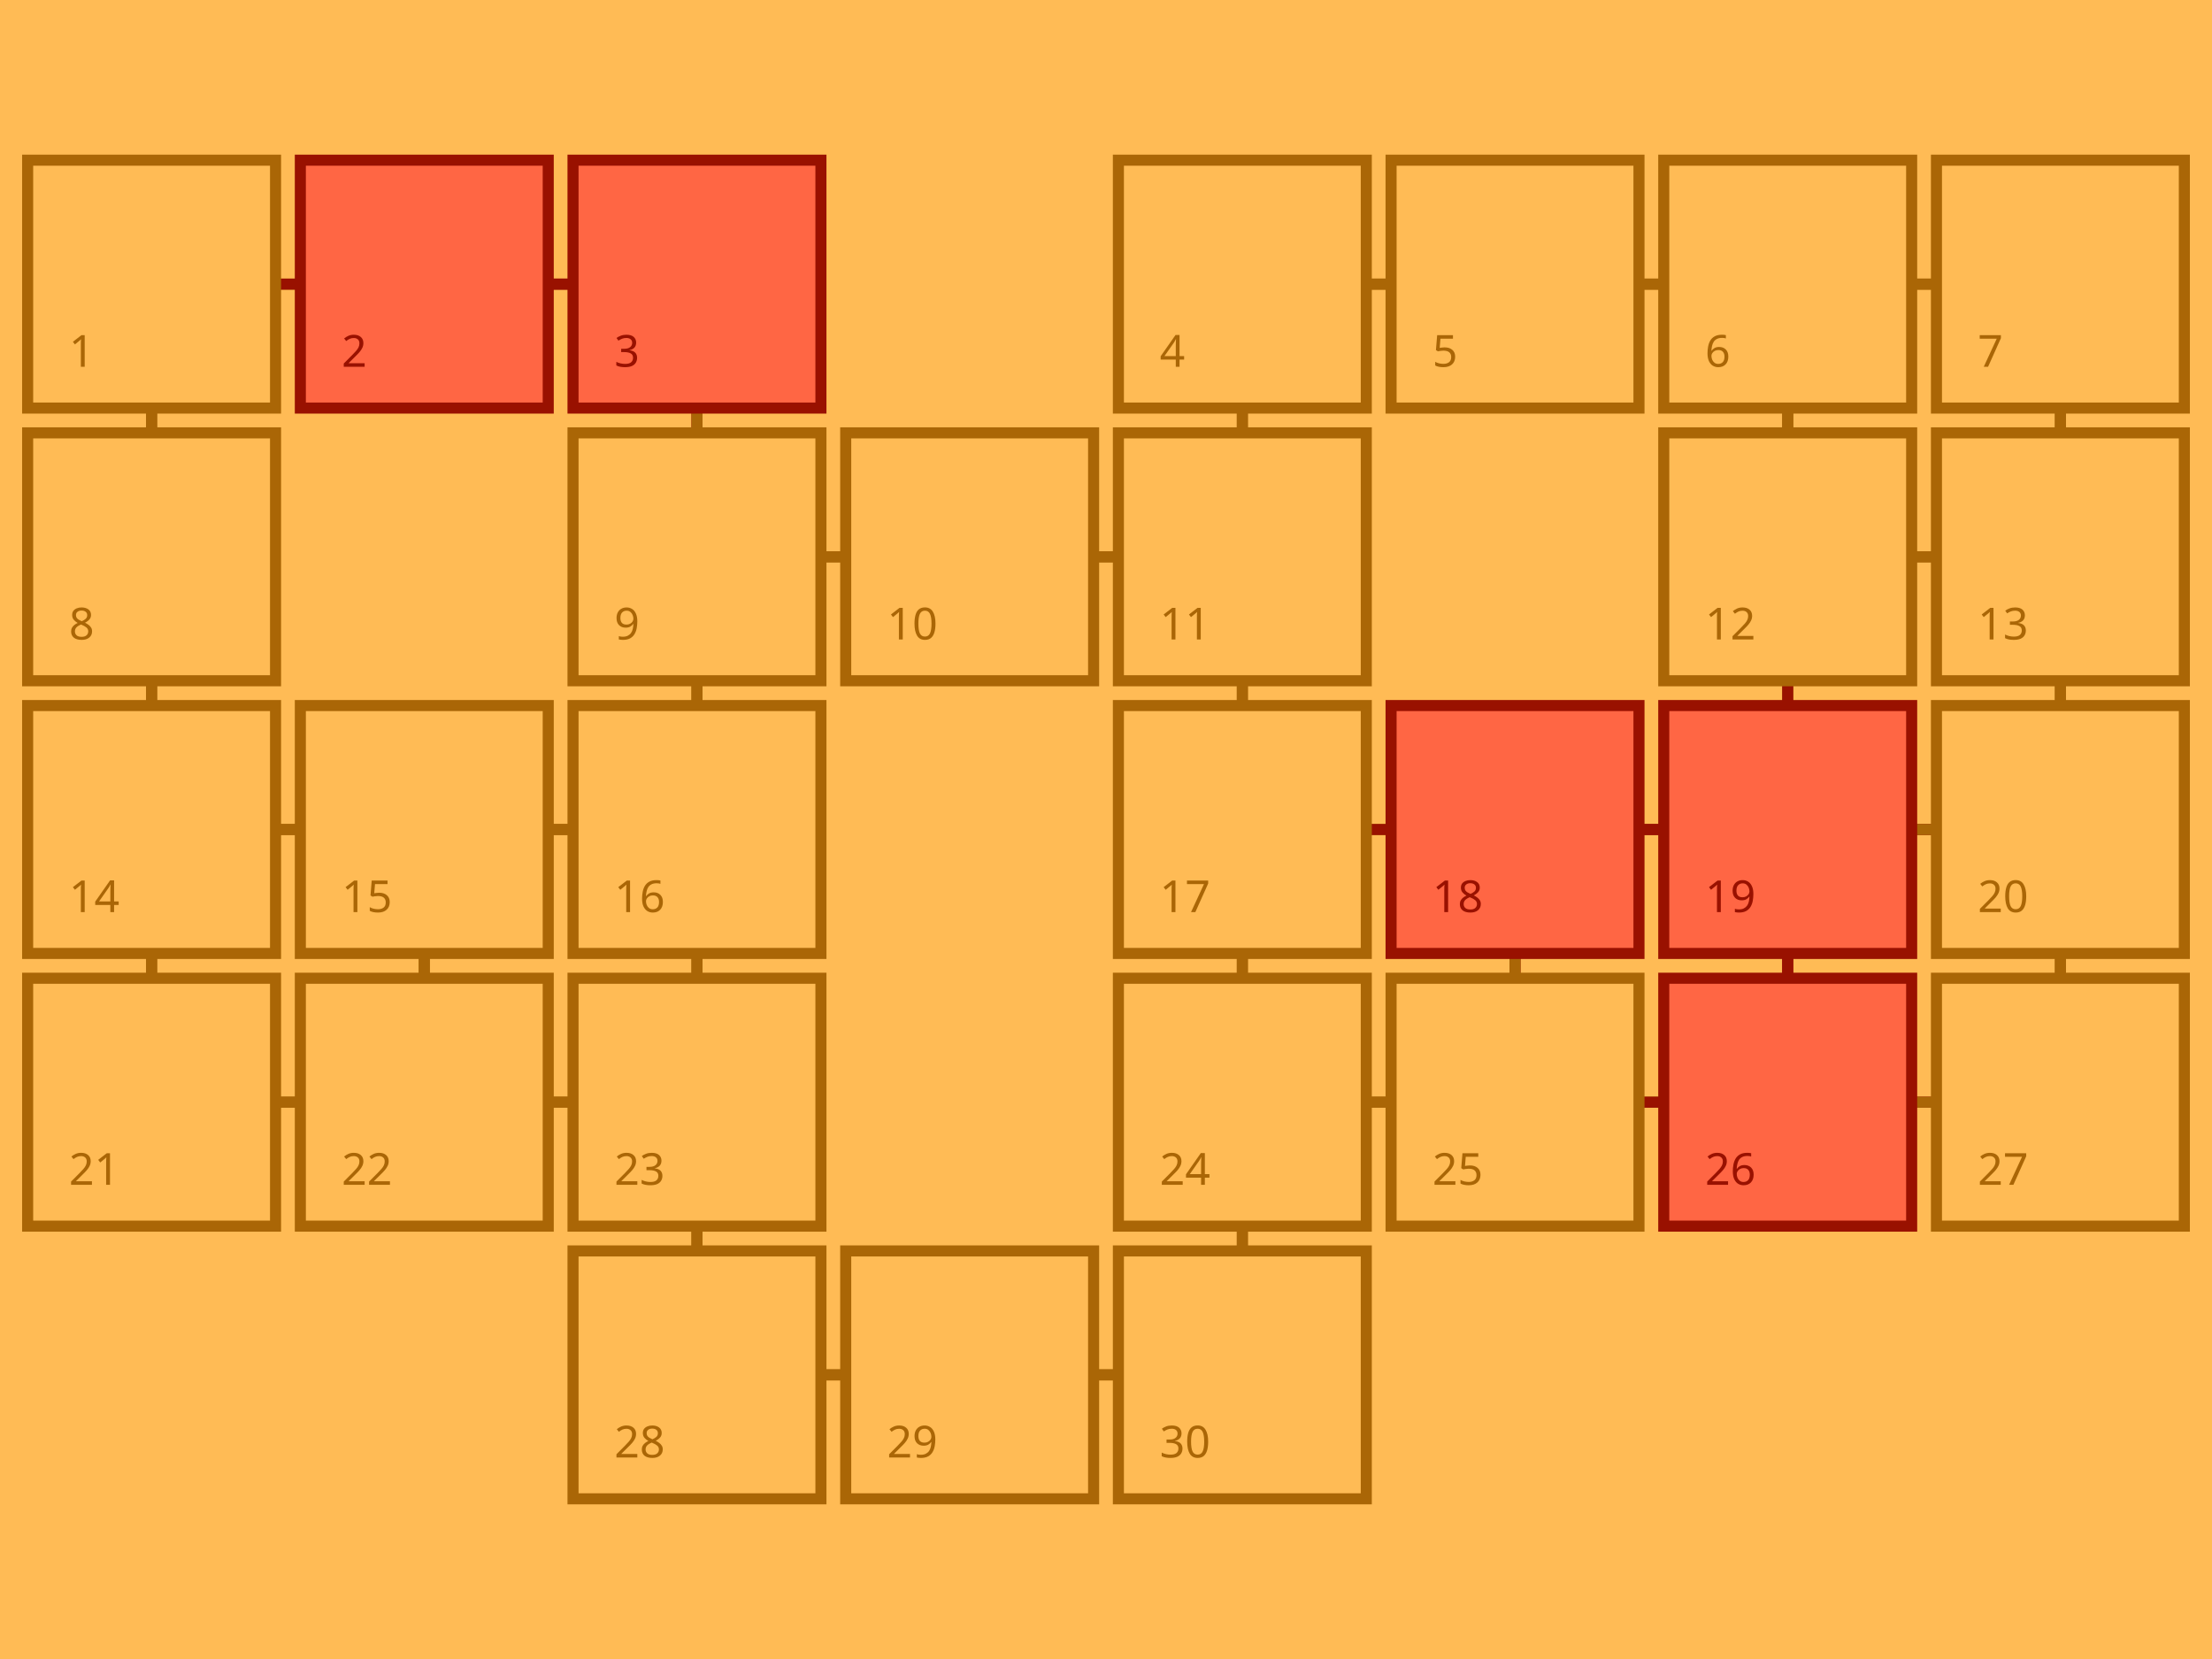
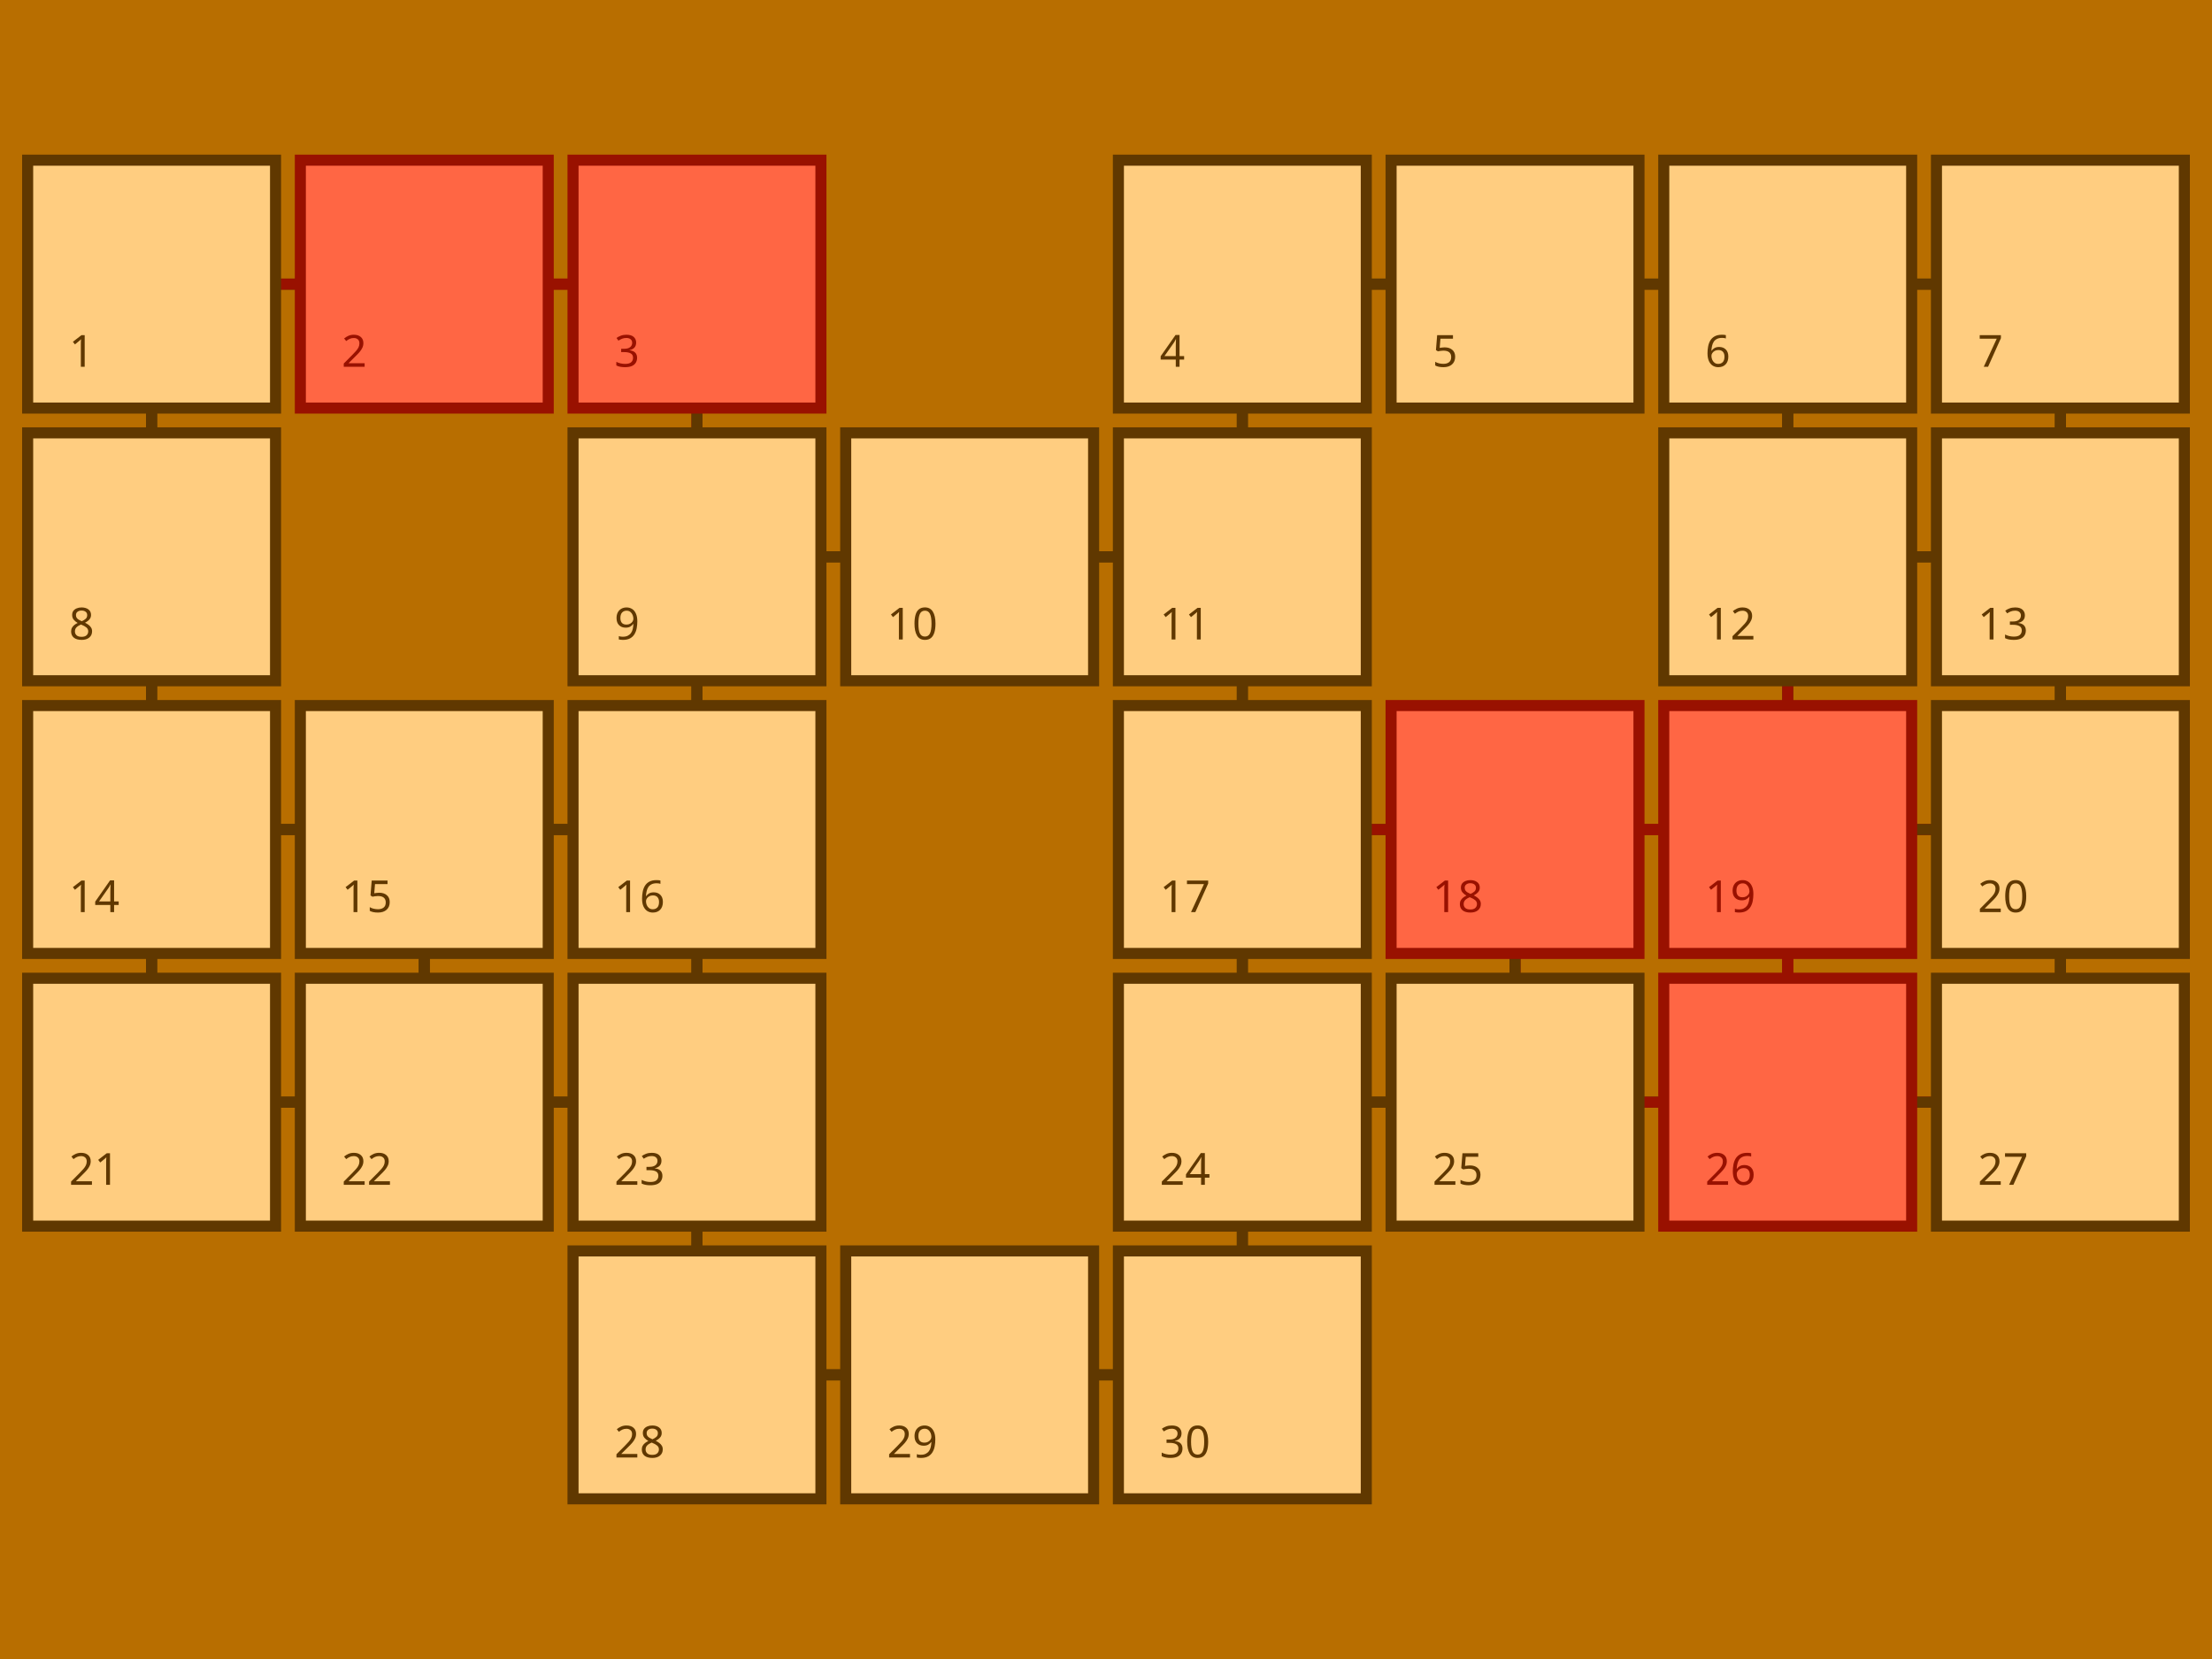
<svg width="800" height="600">
-   <polygon points="0,0 0,600 800,600 800,0" fill="#ffbb55" />
-   <circle r="4" cx="54.828" cy="102.759" fill="#aa6606" />
+   <polygon points="0,0 0,600 800,600 800,0" fill="#b86e00" />
+   <circle r="4" cx="54.828" cy="102.759" fill="#603800" />
  <circle r="4" cx="153.448" cy="102.759" fill="#991100" />
  <circle r="4" cx="252.069" cy="102.759" fill="#991100" />
-   <circle r="4" cx="449.31" cy="102.759" fill="#aa6606" />
-   <circle r="4" cx="547.931" cy="102.759" fill="#aa6606" />
-   <circle r="4" cx="646.552" cy="102.759" fill="#aa6606" />
-   <circle r="4" cx="745.172" cy="102.759" fill="#aa6606" />
-   <circle r="4" cx="54.828" cy="201.379" fill="#aa6606" />
-   <circle r="4" cx="252.069" cy="201.379" fill="#aa6606" />
-   <circle r="4" cx="350.69" cy="201.379" fill="#aa6606" />
-   <circle r="4" cx="449.31" cy="201.379" fill="#aa6606" />
-   <circle r="4" cx="646.552" cy="201.379" fill="#aa6606" />
-   <circle r="4" cx="745.172" cy="201.379" fill="#aa6606" />
-   <circle r="4" cx="54.828" cy="300.0" fill="#aa6606" />
-   <circle r="4" cx="153.448" cy="300.0" fill="#aa6606" />
-   <circle r="4" cx="252.069" cy="300.0" fill="#aa6606" />
-   <circle r="4" cx="449.31" cy="300.0" fill="#aa6606" />
+   <circle r="4" cx="449.31" cy="102.759" fill="#603800" />
+   <circle r="4" cx="547.931" cy="102.759" fill="#603800" />
+   <circle r="4" cx="646.552" cy="102.759" fill="#603800" />
+   <circle r="4" cx="745.172" cy="102.759" fill="#603800" />
+   <circle r="4" cx="54.828" cy="201.379" fill="#603800" />
+   <circle r="4" cx="252.069" cy="201.379" fill="#603800" />
+   <circle r="4" cx="350.69" cy="201.379" fill="#603800" />
+   <circle r="4" cx="449.31" cy="201.379" fill="#603800" />
+   <circle r="4" cx="646.552" cy="201.379" fill="#603800" />
+   <circle r="4" cx="745.172" cy="201.379" fill="#603800" />
+   <circle r="4" cx="54.828" cy="300.0" fill="#603800" />
+   <circle r="4" cx="153.448" cy="300.0" fill="#603800" />
+   <circle r="4" cx="252.069" cy="300.0" fill="#603800" />
+   <circle r="4" cx="449.31" cy="300.0" fill="#603800" />
  <circle r="4" cx="547.931" cy="300.0" fill="#991100" />
  <circle r="4" cx="646.552" cy="300.0" fill="#991100" />
-   <circle r="4" cx="745.172" cy="300.0" fill="#aa6606" />
-   <circle r="4" cx="54.828" cy="398.621" fill="#aa6606" />
-   <circle r="4" cx="153.448" cy="398.621" fill="#aa6606" />
-   <circle r="4" cx="252.069" cy="398.621" fill="#aa6606" />
-   <circle r="4" cx="449.31" cy="398.621" fill="#aa6606" />
-   <circle r="4" cx="547.931" cy="398.621" fill="#aa6606" />
+   <circle r="4" cx="745.172" cy="300.0" fill="#603800" />
+   <circle r="4" cx="54.828" cy="398.621" fill="#603800" />
+   <circle r="4" cx="153.448" cy="398.621" fill="#603800" />
+   <circle r="4" cx="252.069" cy="398.621" fill="#603800" />
+   <circle r="4" cx="449.31" cy="398.621" fill="#603800" />
+   <circle r="4" cx="547.931" cy="398.621" fill="#603800" />
  <circle r="4" cx="646.552" cy="398.621" fill="#991100" />
-   <circle r="4" cx="745.172" cy="398.621" fill="#aa6606" />
-   <circle r="4" cx="252.069" cy="497.241" fill="#aa6606" />
-   <circle r="4" cx="350.69" cy="497.241" fill="#aa6606" />
-   <circle r="4" cx="449.31" cy="497.241" fill="#aa6606" />
-   <line x1="54.828" y1="102.759" x2="54.828" y2="102.759" style="stroke:#aa6606;stroke-width:4" />
-   <line x1="54.828" y1="102.759" x2="153.448" y2="102.759" style="stroke:#aa6606;stroke-width:4" />
-   <line x1="54.828" y1="102.759" x2="54.828" y2="201.379" style="stroke:#aa6606;stroke-width:4" />
+   <circle r="4" cx="745.172" cy="398.621" fill="#603800" />
+   <circle r="4" cx="252.069" cy="497.241" fill="#603800" />
+   <circle r="4" cx="350.69" cy="497.241" fill="#603800" />
+   <circle r="4" cx="449.31" cy="497.241" fill="#603800" />
+   <line x1="54.828" y1="102.759" x2="54.828" y2="102.759" style="stroke:#603800;stroke-width:4" />
+   <line x1="54.828" y1="102.759" x2="153.448" y2="102.759" style="stroke:#603800;stroke-width:4" />
+   <line x1="54.828" y1="102.759" x2="54.828" y2="201.379" style="stroke:#603800;stroke-width:4" />
  <line x1="153.448" y1="102.759" x2="54.828" y2="102.759" style="stroke:#991100;stroke-width:4" />
  <line x1="153.448" y1="102.759" x2="153.448" y2="102.759" style="stroke:#991100;stroke-width:4" />
  <line x1="153.448" y1="102.759" x2="252.069" y2="102.759" style="stroke:#991100;stroke-width:4" />
  <line x1="252.069" y1="102.759" x2="153.448" y2="102.759" style="stroke:#991100;stroke-width:4" />
  <line x1="252.069" y1="102.759" x2="252.069" y2="102.759" style="stroke:#991100;stroke-width:4" />
  <line x1="252.069" y1="102.759" x2="252.069" y2="201.379" style="stroke:#991100;stroke-width:4" />
-   <line x1="449.31" y1="102.759" x2="449.31" y2="102.759" style="stroke:#aa6606;stroke-width:4" />
-   <line x1="449.31" y1="102.759" x2="547.931" y2="102.759" style="stroke:#aa6606;stroke-width:4" />
-   <line x1="449.31" y1="102.759" x2="449.31" y2="201.379" style="stroke:#aa6606;stroke-width:4" />
-   <line x1="547.931" y1="102.759" x2="449.31" y2="102.759" style="stroke:#aa6606;stroke-width:4" />
-   <line x1="547.931" y1="102.759" x2="547.931" y2="102.759" style="stroke:#aa6606;stroke-width:4" />
-   <line x1="547.931" y1="102.759" x2="646.552" y2="102.759" style="stroke:#aa6606;stroke-width:4" />
-   <line x1="646.552" y1="102.759" x2="547.931" y2="102.759" style="stroke:#aa6606;stroke-width:4" />
-   <line x1="646.552" y1="102.759" x2="646.552" y2="102.759" style="stroke:#aa6606;stroke-width:4" />
-   <line x1="646.552" y1="102.759" x2="745.172" y2="102.759" style="stroke:#aa6606;stroke-width:4" />
-   <line x1="646.552" y1="102.759" x2="646.552" y2="201.379" style="stroke:#aa6606;stroke-width:4" />
-   <line x1="745.172" y1="102.759" x2="646.552" y2="102.759" style="stroke:#aa6606;stroke-width:4" />
-   <line x1="745.172" y1="102.759" x2="745.172" y2="102.759" style="stroke:#aa6606;stroke-width:4" />
-   <line x1="745.172" y1="102.759" x2="745.172" y2="201.379" style="stroke:#aa6606;stroke-width:4" />
-   <line x1="54.828" y1="201.379" x2="54.828" y2="102.759" style="stroke:#aa6606;stroke-width:4" />
-   <line x1="54.828" y1="201.379" x2="54.828" y2="201.379" style="stroke:#aa6606;stroke-width:4" />
-   <line x1="54.828" y1="201.379" x2="54.828" y2="300.0" style="stroke:#aa6606;stroke-width:4" />
-   <line x1="252.069" y1="201.379" x2="252.069" y2="102.759" style="stroke:#aa6606;stroke-width:4" />
-   <line x1="252.069" y1="201.379" x2="252.069" y2="201.379" style="stroke:#aa6606;stroke-width:4" />
-   <line x1="252.069" y1="201.379" x2="350.69" y2="201.379" style="stroke:#aa6606;stroke-width:4" />
-   <line x1="252.069" y1="201.379" x2="252.069" y2="300.0" style="stroke:#aa6606;stroke-width:4" />
-   <line x1="350.69" y1="201.379" x2="252.069" y2="201.379" style="stroke:#aa6606;stroke-width:4" />
-   <line x1="350.69" y1="201.379" x2="350.69" y2="201.379" style="stroke:#aa6606;stroke-width:4" />
-   <line x1="350.69" y1="201.379" x2="449.31" y2="201.379" style="stroke:#aa6606;stroke-width:4" />
-   <line x1="449.31" y1="201.379" x2="449.31" y2="102.759" style="stroke:#aa6606;stroke-width:4" />
-   <line x1="449.31" y1="201.379" x2="350.69" y2="201.379" style="stroke:#aa6606;stroke-width:4" />
-   <line x1="449.31" y1="201.379" x2="449.31" y2="201.379" style="stroke:#aa6606;stroke-width:4" />
-   <line x1="449.31" y1="201.379" x2="449.31" y2="300.0" style="stroke:#aa6606;stroke-width:4" />
-   <line x1="646.552" y1="201.379" x2="646.552" y2="102.759" style="stroke:#aa6606;stroke-width:4" />
-   <line x1="646.552" y1="201.379" x2="646.552" y2="201.379" style="stroke:#aa6606;stroke-width:4" />
-   <line x1="646.552" y1="201.379" x2="745.172" y2="201.379" style="stroke:#aa6606;stroke-width:4" />
-   <line x1="646.552" y1="201.379" x2="646.552" y2="300.0" style="stroke:#aa6606;stroke-width:4" />
-   <line x1="745.172" y1="201.379" x2="745.172" y2="102.759" style="stroke:#aa6606;stroke-width:4" />
-   <line x1="745.172" y1="201.379" x2="646.552" y2="201.379" style="stroke:#aa6606;stroke-width:4" />
-   <line x1="745.172" y1="201.379" x2="745.172" y2="201.379" style="stroke:#aa6606;stroke-width:4" />
-   <line x1="745.172" y1="201.379" x2="745.172" y2="300.0" style="stroke:#aa6606;stroke-width:4" />
-   <line x1="54.828" y1="300.0" x2="54.828" y2="201.379" style="stroke:#aa6606;stroke-width:4" />
-   <line x1="54.828" y1="300.0" x2="54.828" y2="300.0" style="stroke:#aa6606;stroke-width:4" />
-   <line x1="54.828" y1="300.0" x2="153.448" y2="300.0" style="stroke:#aa6606;stroke-width:4" />
-   <line x1="54.828" y1="300.0" x2="54.828" y2="398.621" style="stroke:#aa6606;stroke-width:4" />
-   <line x1="153.448" y1="300.0" x2="54.828" y2="300.0" style="stroke:#aa6606;stroke-width:4" />
-   <line x1="153.448" y1="300.0" x2="153.448" y2="300.0" style="stroke:#aa6606;stroke-width:4" />
-   <line x1="153.448" y1="300.0" x2="252.069" y2="300.0" style="stroke:#aa6606;stroke-width:4" />
-   <line x1="153.448" y1="300.0" x2="153.448" y2="398.621" style="stroke:#aa6606;stroke-width:4" />
-   <line x1="252.069" y1="300.0" x2="252.069" y2="201.379" style="stroke:#aa6606;stroke-width:4" />
-   <line x1="252.069" y1="300.0" x2="153.448" y2="300.0" style="stroke:#aa6606;stroke-width:4" />
-   <line x1="252.069" y1="300.0" x2="252.069" y2="300.0" style="stroke:#aa6606;stroke-width:4" />
-   <line x1="252.069" y1="300.0" x2="252.069" y2="398.621" style="stroke:#aa6606;stroke-width:4" />
-   <line x1="449.31" y1="300.0" x2="449.31" y2="201.379" style="stroke:#aa6606;stroke-width:4" />
-   <line x1="449.31" y1="300.0" x2="449.31" y2="300.0" style="stroke:#aa6606;stroke-width:4" />
-   <line x1="449.31" y1="300.0" x2="547.931" y2="300.0" style="stroke:#aa6606;stroke-width:4" />
-   <line x1="449.31" y1="300.0" x2="449.31" y2="398.621" style="stroke:#aa6606;stroke-width:4" />
+   <line x1="449.31" y1="102.759" x2="449.31" y2="102.759" style="stroke:#603800;stroke-width:4" />
+   <line x1="449.31" y1="102.759" x2="547.931" y2="102.759" style="stroke:#603800;stroke-width:4" />
+   <line x1="449.31" y1="102.759" x2="449.31" y2="201.379" style="stroke:#603800;stroke-width:4" />
+   <line x1="547.931" y1="102.759" x2="449.31" y2="102.759" style="stroke:#603800;stroke-width:4" />
+   <line x1="547.931" y1="102.759" x2="547.931" y2="102.759" style="stroke:#603800;stroke-width:4" />
+   <line x1="547.931" y1="102.759" x2="646.552" y2="102.759" style="stroke:#603800;stroke-width:4" />
+   <line x1="646.552" y1="102.759" x2="547.931" y2="102.759" style="stroke:#603800;stroke-width:4" />
+   <line x1="646.552" y1="102.759" x2="646.552" y2="102.759" style="stroke:#603800;stroke-width:4" />
+   <line x1="646.552" y1="102.759" x2="745.172" y2="102.759" style="stroke:#603800;stroke-width:4" />
+   <line x1="646.552" y1="102.759" x2="646.552" y2="201.379" style="stroke:#603800;stroke-width:4" />
+   <line x1="745.172" y1="102.759" x2="646.552" y2="102.759" style="stroke:#603800;stroke-width:4" />
+   <line x1="745.172" y1="102.759" x2="745.172" y2="102.759" style="stroke:#603800;stroke-width:4" />
+   <line x1="745.172" y1="102.759" x2="745.172" y2="201.379" style="stroke:#603800;stroke-width:4" />
+   <line x1="54.828" y1="201.379" x2="54.828" y2="102.759" style="stroke:#603800;stroke-width:4" />
+   <line x1="54.828" y1="201.379" x2="54.828" y2="201.379" style="stroke:#603800;stroke-width:4" />
+   <line x1="54.828" y1="201.379" x2="54.828" y2="300.0" style="stroke:#603800;stroke-width:4" />
+   <line x1="252.069" y1="201.379" x2="252.069" y2="102.759" style="stroke:#603800;stroke-width:4" />
+   <line x1="252.069" y1="201.379" x2="252.069" y2="201.379" style="stroke:#603800;stroke-width:4" />
+   <line x1="252.069" y1="201.379" x2="350.69" y2="201.379" style="stroke:#603800;stroke-width:4" />
+   <line x1="252.069" y1="201.379" x2="252.069" y2="300.0" style="stroke:#603800;stroke-width:4" />
+   <line x1="350.69" y1="201.379" x2="252.069" y2="201.379" style="stroke:#603800;stroke-width:4" />
+   <line x1="350.69" y1="201.379" x2="350.69" y2="201.379" style="stroke:#603800;stroke-width:4" />
+   <line x1="350.69" y1="201.379" x2="449.31" y2="201.379" style="stroke:#603800;stroke-width:4" />
+   <line x1="449.31" y1="201.379" x2="449.31" y2="102.759" style="stroke:#603800;stroke-width:4" />
+   <line x1="449.31" y1="201.379" x2="350.69" y2="201.379" style="stroke:#603800;stroke-width:4" />
+   <line x1="449.31" y1="201.379" x2="449.31" y2="201.379" style="stroke:#603800;stroke-width:4" />
+   <line x1="449.31" y1="201.379" x2="449.31" y2="300.0" style="stroke:#603800;stroke-width:4" />
+   <line x1="646.552" y1="201.379" x2="646.552" y2="102.759" style="stroke:#603800;stroke-width:4" />
+   <line x1="646.552" y1="201.379" x2="646.552" y2="201.379" style="stroke:#603800;stroke-width:4" />
+   <line x1="646.552" y1="201.379" x2="745.172" y2="201.379" style="stroke:#603800;stroke-width:4" />
+   <line x1="646.552" y1="201.379" x2="646.552" y2="300.0" style="stroke:#603800;stroke-width:4" />
+   <line x1="745.172" y1="201.379" x2="745.172" y2="102.759" style="stroke:#603800;stroke-width:4" />
+   <line x1="745.172" y1="201.379" x2="646.552" y2="201.379" style="stroke:#603800;stroke-width:4" />
+   <line x1="745.172" y1="201.379" x2="745.172" y2="201.379" style="stroke:#603800;stroke-width:4" />
+   <line x1="745.172" y1="201.379" x2="745.172" y2="300.0" style="stroke:#603800;stroke-width:4" />
+   <line x1="54.828" y1="300.0" x2="54.828" y2="201.379" style="stroke:#603800;stroke-width:4" />
+   <line x1="54.828" y1="300.0" x2="54.828" y2="300.0" style="stroke:#603800;stroke-width:4" />
+   <line x1="54.828" y1="300.0" x2="153.448" y2="300.0" style="stroke:#603800;stroke-width:4" />
+   <line x1="54.828" y1="300.0" x2="54.828" y2="398.621" style="stroke:#603800;stroke-width:4" />
+   <line x1="153.448" y1="300.0" x2="54.828" y2="300.0" style="stroke:#603800;stroke-width:4" />
+   <line x1="153.448" y1="300.0" x2="153.448" y2="300.0" style="stroke:#603800;stroke-width:4" />
+   <line x1="153.448" y1="300.0" x2="252.069" y2="300.0" style="stroke:#603800;stroke-width:4" />
+   <line x1="153.448" y1="300.0" x2="153.448" y2="398.621" style="stroke:#603800;stroke-width:4" />
+   <line x1="252.069" y1="300.0" x2="252.069" y2="201.379" style="stroke:#603800;stroke-width:4" />
+   <line x1="252.069" y1="300.0" x2="153.448" y2="300.0" style="stroke:#603800;stroke-width:4" />
+   <line x1="252.069" y1="300.0" x2="252.069" y2="300.0" style="stroke:#603800;stroke-width:4" />
+   <line x1="252.069" y1="300.0" x2="252.069" y2="398.621" style="stroke:#603800;stroke-width:4" />
+   <line x1="449.31" y1="300.0" x2="449.31" y2="201.379" style="stroke:#603800;stroke-width:4" />
+   <line x1="449.31" y1="300.0" x2="449.31" y2="300.0" style="stroke:#603800;stroke-width:4" />
+   <line x1="449.31" y1="300.0" x2="547.931" y2="300.0" style="stroke:#603800;stroke-width:4" />
+   <line x1="449.31" y1="300.0" x2="449.31" y2="398.621" style="stroke:#603800;stroke-width:4" />
  <line x1="547.931" y1="300.0" x2="449.31" y2="300.0" style="stroke:#991100;stroke-width:4" />
  <line x1="547.931" y1="300.0" x2="547.931" y2="300.0" style="stroke:#991100;stroke-width:4" />
  <line x1="547.931" y1="300.0" x2="646.552" y2="300.0" style="stroke:#991100;stroke-width:4" />
  <line x1="547.931" y1="300.0" x2="547.931" y2="398.621" style="stroke:#991100;stroke-width:4" />
  <line x1="646.552" y1="300.0" x2="646.552" y2="201.379" style="stroke:#991100;stroke-width:4" />
  <line x1="646.552" y1="300.0" x2="547.931" y2="300.0" style="stroke:#991100;stroke-width:4" />
  <line x1="646.552" y1="300.0" x2="646.552" y2="300.0" style="stroke:#991100;stroke-width:4" />
  <line x1="646.552" y1="300.0" x2="745.172" y2="300.0" style="stroke:#991100;stroke-width:4" />
  <line x1="646.552" y1="300.0" x2="646.552" y2="398.621" style="stroke:#991100;stroke-width:4" />
-   <line x1="745.172" y1="300.0" x2="745.172" y2="201.379" style="stroke:#aa6606;stroke-width:4" />
-   <line x1="745.172" y1="300.0" x2="646.552" y2="300.0" style="stroke:#aa6606;stroke-width:4" />
-   <line x1="745.172" y1="300.0" x2="745.172" y2="300.0" style="stroke:#aa6606;stroke-width:4" />
-   <line x1="745.172" y1="300.0" x2="745.172" y2="398.621" style="stroke:#aa6606;stroke-width:4" />
-   <line x1="54.828" y1="398.621" x2="54.828" y2="300.0" style="stroke:#aa6606;stroke-width:4" />
-   <line x1="54.828" y1="398.621" x2="54.828" y2="398.621" style="stroke:#aa6606;stroke-width:4" />
-   <line x1="54.828" y1="398.621" x2="153.448" y2="398.621" style="stroke:#aa6606;stroke-width:4" />
-   <line x1="153.448" y1="398.621" x2="153.448" y2="300.0" style="stroke:#aa6606;stroke-width:4" />
-   <line x1="153.448" y1="398.621" x2="54.828" y2="398.621" style="stroke:#aa6606;stroke-width:4" />
-   <line x1="153.448" y1="398.621" x2="153.448" y2="398.621" style="stroke:#aa6606;stroke-width:4" />
-   <line x1="153.448" y1="398.621" x2="252.069" y2="398.621" style="stroke:#aa6606;stroke-width:4" />
-   <line x1="252.069" y1="398.621" x2="252.069" y2="300.0" style="stroke:#aa6606;stroke-width:4" />
-   <line x1="252.069" y1="398.621" x2="153.448" y2="398.621" style="stroke:#aa6606;stroke-width:4" />
-   <line x1="252.069" y1="398.621" x2="252.069" y2="398.621" style="stroke:#aa6606;stroke-width:4" />
-   <line x1="252.069" y1="398.621" x2="252.069" y2="497.241" style="stroke:#aa6606;stroke-width:4" />
-   <line x1="449.31" y1="398.621" x2="449.31" y2="300.0" style="stroke:#aa6606;stroke-width:4" />
-   <line x1="449.31" y1="398.621" x2="449.31" y2="398.621" style="stroke:#aa6606;stroke-width:4" />
-   <line x1="449.31" y1="398.621" x2="547.931" y2="398.621" style="stroke:#aa6606;stroke-width:4" />
-   <line x1="449.31" y1="398.621" x2="449.31" y2="497.241" style="stroke:#aa6606;stroke-width:4" />
-   <line x1="547.931" y1="398.621" x2="547.931" y2="300.0" style="stroke:#aa6606;stroke-width:4" />
-   <line x1="547.931" y1="398.621" x2="449.31" y2="398.621" style="stroke:#aa6606;stroke-width:4" />
-   <line x1="547.931" y1="398.621" x2="547.931" y2="398.621" style="stroke:#aa6606;stroke-width:4" />
-   <line x1="547.931" y1="398.621" x2="646.552" y2="398.621" style="stroke:#aa6606;stroke-width:4" />
+   <line x1="745.172" y1="300.0" x2="745.172" y2="201.379" style="stroke:#603800;stroke-width:4" />
+   <line x1="745.172" y1="300.0" x2="646.552" y2="300.0" style="stroke:#603800;stroke-width:4" />
+   <line x1="745.172" y1="300.0" x2="745.172" y2="300.0" style="stroke:#603800;stroke-width:4" />
+   <line x1="745.172" y1="300.0" x2="745.172" y2="398.621" style="stroke:#603800;stroke-width:4" />
+   <line x1="54.828" y1="398.621" x2="54.828" y2="300.0" style="stroke:#603800;stroke-width:4" />
+   <line x1="54.828" y1="398.621" x2="54.828" y2="398.621" style="stroke:#603800;stroke-width:4" />
+   <line x1="54.828" y1="398.621" x2="153.448" y2="398.621" style="stroke:#603800;stroke-width:4" />
+   <line x1="153.448" y1="398.621" x2="153.448" y2="300.0" style="stroke:#603800;stroke-width:4" />
+   <line x1="153.448" y1="398.621" x2="54.828" y2="398.621" style="stroke:#603800;stroke-width:4" />
+   <line x1="153.448" y1="398.621" x2="153.448" y2="398.621" style="stroke:#603800;stroke-width:4" />
+   <line x1="153.448" y1="398.621" x2="252.069" y2="398.621" style="stroke:#603800;stroke-width:4" />
+   <line x1="252.069" y1="398.621" x2="252.069" y2="300.0" style="stroke:#603800;stroke-width:4" />
+   <line x1="252.069" y1="398.621" x2="153.448" y2="398.621" style="stroke:#603800;stroke-width:4" />
+   <line x1="252.069" y1="398.621" x2="252.069" y2="398.621" style="stroke:#603800;stroke-width:4" />
+   <line x1="252.069" y1="398.621" x2="252.069" y2="497.241" style="stroke:#603800;stroke-width:4" />
+   <line x1="449.31" y1="398.621" x2="449.31" y2="300.0" style="stroke:#603800;stroke-width:4" />
+   <line x1="449.31" y1="398.621" x2="449.31" y2="398.621" style="stroke:#603800;stroke-width:4" />
+   <line x1="449.31" y1="398.621" x2="547.931" y2="398.621" style="stroke:#603800;stroke-width:4" />
+   <line x1="449.31" y1="398.621" x2="449.31" y2="497.241" style="stroke:#603800;stroke-width:4" />
+   <line x1="547.931" y1="398.621" x2="547.931" y2="300.0" style="stroke:#603800;stroke-width:4" />
+   <line x1="547.931" y1="398.621" x2="449.31" y2="398.621" style="stroke:#603800;stroke-width:4" />
+   <line x1="547.931" y1="398.621" x2="547.931" y2="398.621" style="stroke:#603800;stroke-width:4" />
+   <line x1="547.931" y1="398.621" x2="646.552" y2="398.621" style="stroke:#603800;stroke-width:4" />
  <line x1="646.552" y1="398.621" x2="646.552" y2="300.0" style="stroke:#991100;stroke-width:4" />
  <line x1="646.552" y1="398.621" x2="547.931" y2="398.621" style="stroke:#991100;stroke-width:4" />
  <line x1="646.552" y1="398.621" x2="646.552" y2="398.621" style="stroke:#991100;stroke-width:4" />
  <line x1="646.552" y1="398.621" x2="745.172" y2="398.621" style="stroke:#991100;stroke-width:4" />
-   <line x1="745.172" y1="398.621" x2="745.172" y2="300.0" style="stroke:#aa6606;stroke-width:4" />
-   <line x1="745.172" y1="398.621" x2="646.552" y2="398.621" style="stroke:#aa6606;stroke-width:4" />
-   <line x1="745.172" y1="398.621" x2="745.172" y2="398.621" style="stroke:#aa6606;stroke-width:4" />
-   <line x1="252.069" y1="497.241" x2="252.069" y2="398.621" style="stroke:#aa6606;stroke-width:4" />
-   <line x1="252.069" y1="497.241" x2="252.069" y2="497.241" style="stroke:#aa6606;stroke-width:4" />
-   <line x1="252.069" y1="497.241" x2="350.69" y2="497.241" style="stroke:#aa6606;stroke-width:4" />
-   <line x1="350.69" y1="497.241" x2="252.069" y2="497.241" style="stroke:#aa6606;stroke-width:4" />
-   <line x1="350.69" y1="497.241" x2="350.69" y2="497.241" style="stroke:#aa6606;stroke-width:4" />
-   <line x1="350.69" y1="497.241" x2="449.31" y2="497.241" style="stroke:#aa6606;stroke-width:4" />
-   <line x1="449.31" y1="497.241" x2="449.31" y2="398.621" style="stroke:#aa6606;stroke-width:4" />
-   <line x1="449.31" y1="497.241" x2="350.69" y2="497.241" style="stroke:#aa6606;stroke-width:4" />
-   <line x1="449.31" y1="497.241" x2="449.31" y2="497.241" style="stroke:#aa6606;stroke-width:4" />
-   <polygon points="10.0,57.931 99.655,57.931 99.655,147.586 10.0,147.586" style="fill:#ffbb55;stroke:#aa6606;stroke-width:4" />
+   <line x1="745.172" y1="398.621" x2="745.172" y2="300.0" style="stroke:#603800;stroke-width:4" />
+   <line x1="745.172" y1="398.621" x2="646.552" y2="398.621" style="stroke:#603800;stroke-width:4" />
+   <line x1="745.172" y1="398.621" x2="745.172" y2="398.621" style="stroke:#603800;stroke-width:4" />
+   <line x1="252.069" y1="497.241" x2="252.069" y2="398.621" style="stroke:#603800;stroke-width:4" />
+   <line x1="252.069" y1="497.241" x2="252.069" y2="497.241" style="stroke:#603800;stroke-width:4" />
+   <line x1="252.069" y1="497.241" x2="350.69" y2="497.241" style="stroke:#603800;stroke-width:4" />
+   <line x1="350.69" y1="497.241" x2="252.069" y2="497.241" style="stroke:#603800;stroke-width:4" />
+   <line x1="350.69" y1="497.241" x2="350.69" y2="497.241" style="stroke:#603800;stroke-width:4" />
+   <line x1="350.69" y1="497.241" x2="449.31" y2="497.241" style="stroke:#603800;stroke-width:4" />
+   <line x1="449.31" y1="497.241" x2="449.31" y2="398.621" style="stroke:#603800;stroke-width:4" />
+   <line x1="449.31" y1="497.241" x2="350.69" y2="497.241" style="stroke:#603800;stroke-width:4" />
+   <line x1="449.31" y1="497.241" x2="449.31" y2="497.241" style="stroke:#603800;stroke-width:4" />
+   <polygon points="10.0,57.931 99.655,57.931 99.655,147.586 10.0,147.586" style="fill:#ffcd80;stroke:#603800;stroke-width:4" />
  <polygon points="108.621,57.931 198.276,57.931 198.276,147.586 108.621,147.586" style="fill:#ff6644;stroke:#991100;stroke-width:4" />
  <polygon points="207.241,57.931 296.897,57.931 296.897,147.586 207.241,147.586" style="fill:#ff6644;stroke:#991100;stroke-width:4" />
-   <polygon points="404.483,57.931 494.138,57.931 494.138,147.586 404.483,147.586" style="fill:#ffbb55;stroke:#aa6606;stroke-width:4" />
-   <polygon points="503.103,57.931 592.759,57.931 592.759,147.586 503.103,147.586" style="fill:#ffbb55;stroke:#aa6606;stroke-width:4" />
-   <polygon points="601.724,57.931 691.379,57.931 691.379,147.586 601.724,147.586" style="fill:#ffbb55;stroke:#aa6606;stroke-width:4" />
-   <polygon points="700.345,57.931 790.0,57.931 790.0,147.586 700.345,147.586" style="fill:#ffbb55;stroke:#aa6606;stroke-width:4" />
-   <polygon points="10.0,156.552 99.655,156.552 99.655,246.207 10.0,246.207" style="fill:#ffbb55;stroke:#aa6606;stroke-width:4" />
-   <polygon points="207.241,156.552 296.897,156.552 296.897,246.207 207.241,246.207" style="fill:#ffbb55;stroke:#aa6606;stroke-width:4" />
-   <polygon points="305.862,156.552 395.517,156.552 395.517,246.207 305.862,246.207" style="fill:#ffbb55;stroke:#aa6606;stroke-width:4" />
-   <polygon points="404.483,156.552 494.138,156.552 494.138,246.207 404.483,246.207" style="fill:#ffbb55;stroke:#aa6606;stroke-width:4" />
-   <polygon points="601.724,156.552 691.379,156.552 691.379,246.207 601.724,246.207" style="fill:#ffbb55;stroke:#aa6606;stroke-width:4" />
-   <polygon points="700.345,156.552 790.0,156.552 790.0,246.207 700.345,246.207" style="fill:#ffbb55;stroke:#aa6606;stroke-width:4" />
-   <polygon points="10.0,255.172 99.655,255.172 99.655,344.828 10.0,344.828" style="fill:#ffbb55;stroke:#aa6606;stroke-width:4" />
-   <polygon points="108.621,255.172 198.276,255.172 198.276,344.828 108.621,344.828" style="fill:#ffbb55;stroke:#aa6606;stroke-width:4" />
-   <polygon points="207.241,255.172 296.897,255.172 296.897,344.828 207.241,344.828" style="fill:#ffbb55;stroke:#aa6606;stroke-width:4" />
-   <polygon points="404.483,255.172 494.138,255.172 494.138,344.828 404.483,344.828" style="fill:#ffbb55;stroke:#aa6606;stroke-width:4" />
+   <polygon points="404.483,57.931 494.138,57.931 494.138,147.586 404.483,147.586" style="fill:#ffcd80;stroke:#603800;stroke-width:4" />
+   <polygon points="503.103,57.931 592.759,57.931 592.759,147.586 503.103,147.586" style="fill:#ffcd80;stroke:#603800;stroke-width:4" />
+   <polygon points="601.724,57.931 691.379,57.931 691.379,147.586 601.724,147.586" style="fill:#ffcd80;stroke:#603800;stroke-width:4" />
+   <polygon points="700.345,57.931 790.0,57.931 790.0,147.586 700.345,147.586" style="fill:#ffcd80;stroke:#603800;stroke-width:4" />
+   <polygon points="10.0,156.552 99.655,156.552 99.655,246.207 10.0,246.207" style="fill:#ffcd80;stroke:#603800;stroke-width:4" />
+   <polygon points="207.241,156.552 296.897,156.552 296.897,246.207 207.241,246.207" style="fill:#ffcd80;stroke:#603800;stroke-width:4" />
+   <polygon points="305.862,156.552 395.517,156.552 395.517,246.207 305.862,246.207" style="fill:#ffcd80;stroke:#603800;stroke-width:4" />
+   <polygon points="404.483,156.552 494.138,156.552 494.138,246.207 404.483,246.207" style="fill:#ffcd80;stroke:#603800;stroke-width:4" />
+   <polygon points="601.724,156.552 691.379,156.552 691.379,246.207 601.724,246.207" style="fill:#ffcd80;stroke:#603800;stroke-width:4" />
+   <polygon points="700.345,156.552 790.0,156.552 790.0,246.207 700.345,246.207" style="fill:#ffcd80;stroke:#603800;stroke-width:4" />
+   <polygon points="10.0,255.172 99.655,255.172 99.655,344.828 10.0,344.828" style="fill:#ffcd80;stroke:#603800;stroke-width:4" />
+   <polygon points="108.621,255.172 198.276,255.172 198.276,344.828 108.621,344.828" style="fill:#ffcd80;stroke:#603800;stroke-width:4" />
+   <polygon points="207.241,255.172 296.897,255.172 296.897,344.828 207.241,344.828" style="fill:#ffcd80;stroke:#603800;stroke-width:4" />
+   <polygon points="404.483,255.172 494.138,255.172 494.138,344.828 404.483,344.828" style="fill:#ffcd80;stroke:#603800;stroke-width:4" />
  <polygon points="503.103,255.172 592.759,255.172 592.759,344.828 503.103,344.828" style="fill:#ff6644;stroke:#991100;stroke-width:4" />
  <polygon points="601.724,255.172 691.379,255.172 691.379,344.828 601.724,344.828" style="fill:#ff6644;stroke:#991100;stroke-width:4" />
-   <polygon points="700.345,255.172 790.0,255.172 790.0,344.828 700.345,344.828" style="fill:#ffbb55;stroke:#aa6606;stroke-width:4" />
-   <polygon points="10.0,353.793 99.655,353.793 99.655,443.448 10.0,443.448" style="fill:#ffbb55;stroke:#aa6606;stroke-width:4" />
-   <polygon points="108.621,353.793 198.276,353.793 198.276,443.448 108.621,443.448" style="fill:#ffbb55;stroke:#aa6606;stroke-width:4" />
-   <polygon points="207.241,353.793 296.897,353.793 296.897,443.448 207.241,443.448" style="fill:#ffbb55;stroke:#aa6606;stroke-width:4" />
-   <polygon points="404.483,353.793 494.138,353.793 494.138,443.448 404.483,443.448" style="fill:#ffbb55;stroke:#aa6606;stroke-width:4" />
-   <polygon points="503.103,353.793 592.759,353.793 592.759,443.448 503.103,443.448" style="fill:#ffbb55;stroke:#aa6606;stroke-width:4" />
+   <polygon points="700.345,255.172 790.0,255.172 790.0,344.828 700.345,344.828" style="fill:#ffcd80;stroke:#603800;stroke-width:4" />
+   <polygon points="10.0,353.793 99.655,353.793 99.655,443.448 10.0,443.448" style="fill:#ffcd80;stroke:#603800;stroke-width:4" />
+   <polygon points="108.621,353.793 198.276,353.793 198.276,443.448 108.621,443.448" style="fill:#ffcd80;stroke:#603800;stroke-width:4" />
+   <polygon points="207.241,353.793 296.897,353.793 296.897,443.448 207.241,443.448" style="fill:#ffcd80;stroke:#603800;stroke-width:4" />
+   <polygon points="404.483,353.793 494.138,353.793 494.138,443.448 404.483,443.448" style="fill:#ffcd80;stroke:#603800;stroke-width:4" />
+   <polygon points="503.103,353.793 592.759,353.793 592.759,443.448 503.103,443.448" style="fill:#ffcd80;stroke:#603800;stroke-width:4" />
  <polygon points="601.724,353.793 691.379,353.793 691.379,443.448 601.724,443.448" style="fill:#ff6644;stroke:#991100;stroke-width:4" />
-   <polygon points="700.345,353.793 790.0,353.793 790.0,443.448 700.345,443.448" style="fill:#ffbb55;stroke:#aa6606;stroke-width:4" />
-   <polygon points="207.241,452.414 296.897,452.414 296.897,542.069 207.241,542.069" style="fill:#ffbb55;stroke:#aa6606;stroke-width:4" />
-   <polygon points="305.862,452.414 395.517,452.414 395.517,542.069 305.862,542.069" style="fill:#ffbb55;stroke:#aa6606;stroke-width:4" />
-   <polygon points="404.483,452.414 494.138,452.414 494.138,542.069 404.483,542.069" style="fill:#ffbb55;stroke:#aa6606;stroke-width:4" />
-   <text x="24.943" y="132.644" fill="#aa6606" font-family="Verdana" font-size="16">1</text>" /&gt;
+   <polygon points="700.345,353.793 790.0,353.793 790.0,443.448 700.345,443.448" style="fill:#ffcd80;stroke:#603800;stroke-width:4" />
+   <polygon points="207.241,452.414 296.897,452.414 296.897,542.069 207.241,542.069" style="fill:#ffcd80;stroke:#603800;stroke-width:4" />
+   <polygon points="305.862,452.414 395.517,452.414 395.517,542.069 305.862,542.069" style="fill:#ffcd80;stroke:#603800;stroke-width:4" />
+   <polygon points="404.483,452.414 494.138,452.414 494.138,542.069 404.483,542.069" style="fill:#ffcd80;stroke:#603800;stroke-width:4" />
+   <text x="24.943" y="132.644" fill="#603800" font-family="Verdana" font-size="16">1</text>" /&gt;
<text x="123.563" y="132.644" fill="#991100" font-family="Verdana" font-size="16">2</text>" /&gt;
<text x="222.184" y="132.644" fill="#991100" font-family="Verdana" font-size="16">3</text>" /&gt;
- <text x="419.425" y="132.644" fill="#aa6606" font-family="Verdana" font-size="16">4</text>" /&gt;
- <text x="518.046" y="132.644" fill="#aa6606" font-family="Verdana" font-size="16">5</text>" /&gt;
- <text x="616.667" y="132.644" fill="#aa6606" font-family="Verdana" font-size="16">6</text>" /&gt;
- <text x="715.287" y="132.644" fill="#aa6606" font-family="Verdana" font-size="16">7</text>" /&gt;
- <text x="24.943" y="231.264" fill="#aa6606" font-family="Verdana" font-size="16">8</text>" /&gt;
- <text x="222.184" y="231.264" fill="#aa6606" font-family="Verdana" font-size="16">9</text>" /&gt;
- <text x="320.805" y="231.264" fill="#aa6606" font-family="Verdana" font-size="16">10</text>" /&gt;
- <text x="419.425" y="231.264" fill="#aa6606" font-family="Verdana" font-size="16">11</text>" /&gt;
- <text x="616.667" y="231.264" fill="#aa6606" font-family="Verdana" font-size="16">12</text>" /&gt;
- <text x="715.287" y="231.264" fill="#aa6606" font-family="Verdana" font-size="16">13</text>" /&gt;
- <text x="24.943" y="329.885" fill="#aa6606" font-family="Verdana" font-size="16">14</text>" /&gt;
- <text x="123.563" y="329.885" fill="#aa6606" font-family="Verdana" font-size="16">15</text>" /&gt;
- <text x="222.184" y="329.885" fill="#aa6606" font-family="Verdana" font-size="16">16</text>" /&gt;
- <text x="419.425" y="329.885" fill="#aa6606" font-family="Verdana" font-size="16">17</text>" /&gt;
+ <text x="419.425" y="132.644" fill="#603800" font-family="Verdana" font-size="16">4</text>" /&gt;
+ <text x="518.046" y="132.644" fill="#603800" font-family="Verdana" font-size="16">5</text>" /&gt;
+ <text x="616.667" y="132.644" fill="#603800" font-family="Verdana" font-size="16">6</text>" /&gt;
+ <text x="715.287" y="132.644" fill="#603800" font-family="Verdana" font-size="16">7</text>" /&gt;
+ <text x="24.943" y="231.264" fill="#603800" font-family="Verdana" font-size="16">8</text>" /&gt;
+ <text x="222.184" y="231.264" fill="#603800" font-family="Verdana" font-size="16">9</text>" /&gt;
+ <text x="320.805" y="231.264" fill="#603800" font-family="Verdana" font-size="16">10</text>" /&gt;
+ <text x="419.425" y="231.264" fill="#603800" font-family="Verdana" font-size="16">11</text>" /&gt;
+ <text x="616.667" y="231.264" fill="#603800" font-family="Verdana" font-size="16">12</text>" /&gt;
+ <text x="715.287" y="231.264" fill="#603800" font-family="Verdana" font-size="16">13</text>" /&gt;
+ <text x="24.943" y="329.885" fill="#603800" font-family="Verdana" font-size="16">14</text>" /&gt;
+ <text x="123.563" y="329.885" fill="#603800" font-family="Verdana" font-size="16">15</text>" /&gt;
+ <text x="222.184" y="329.885" fill="#603800" font-family="Verdana" font-size="16">16</text>" /&gt;
+ <text x="419.425" y="329.885" fill="#603800" font-family="Verdana" font-size="16">17</text>" /&gt;
<text x="518.046" y="329.885" fill="#991100" font-family="Verdana" font-size="16">18</text>" /&gt;
<text x="616.667" y="329.885" fill="#991100" font-family="Verdana" font-size="16">19</text>" /&gt;
- <text x="715.287" y="329.885" fill="#aa6606" font-family="Verdana" font-size="16">20</text>" /&gt;
- <text x="24.943" y="428.506" fill="#aa6606" font-family="Verdana" font-size="16">21</text>" /&gt;
- <text x="123.563" y="428.506" fill="#aa6606" font-family="Verdana" font-size="16">22</text>" /&gt;
- <text x="222.184" y="428.506" fill="#aa6606" font-family="Verdana" font-size="16">23</text>" /&gt;
- <text x="419.425" y="428.506" fill="#aa6606" font-family="Verdana" font-size="16">24</text>" /&gt;
- <text x="518.046" y="428.506" fill="#aa6606" font-family="Verdana" font-size="16">25</text>" /&gt;
+ <text x="715.287" y="329.885" fill="#603800" font-family="Verdana" font-size="16">20</text>" /&gt;
+ <text x="24.943" y="428.506" fill="#603800" font-family="Verdana" font-size="16">21</text>" /&gt;
+ <text x="123.563" y="428.506" fill="#603800" font-family="Verdana" font-size="16">22</text>" /&gt;
+ <text x="222.184" y="428.506" fill="#603800" font-family="Verdana" font-size="16">23</text>" /&gt;
+ <text x="419.425" y="428.506" fill="#603800" font-family="Verdana" font-size="16">24</text>" /&gt;
+ <text x="518.046" y="428.506" fill="#603800" font-family="Verdana" font-size="16">25</text>" /&gt;
<text x="616.667" y="428.506" fill="#991100" font-family="Verdana" font-size="16">26</text>" /&gt;
- <text x="715.287" y="428.506" fill="#aa6606" font-family="Verdana" font-size="16">27</text>" /&gt;
- <text x="222.184" y="527.126" fill="#aa6606" font-family="Verdana" font-size="16">28</text>" /&gt;
- <text x="320.805" y="527.126" fill="#aa6606" font-family="Verdana" font-size="16">29</text>" /&gt;
- <text x="419.425" y="527.126" fill="#aa6606" font-family="Verdana" font-size="16">30</text>" /&gt;
+ <text x="715.287" y="428.506" fill="#603800" font-family="Verdana" font-size="16">27</text>" /&gt;
+ <text x="222.184" y="527.126" fill="#603800" font-family="Verdana" font-size="16">28</text>" /&gt;
+ <text x="320.805" y="527.126" fill="#603800" font-family="Verdana" font-size="16">29</text>" /&gt;
+ <text x="419.425" y="527.126" fill="#603800" font-family="Verdana" font-size="16">30</text>" /&gt;
</svg>
